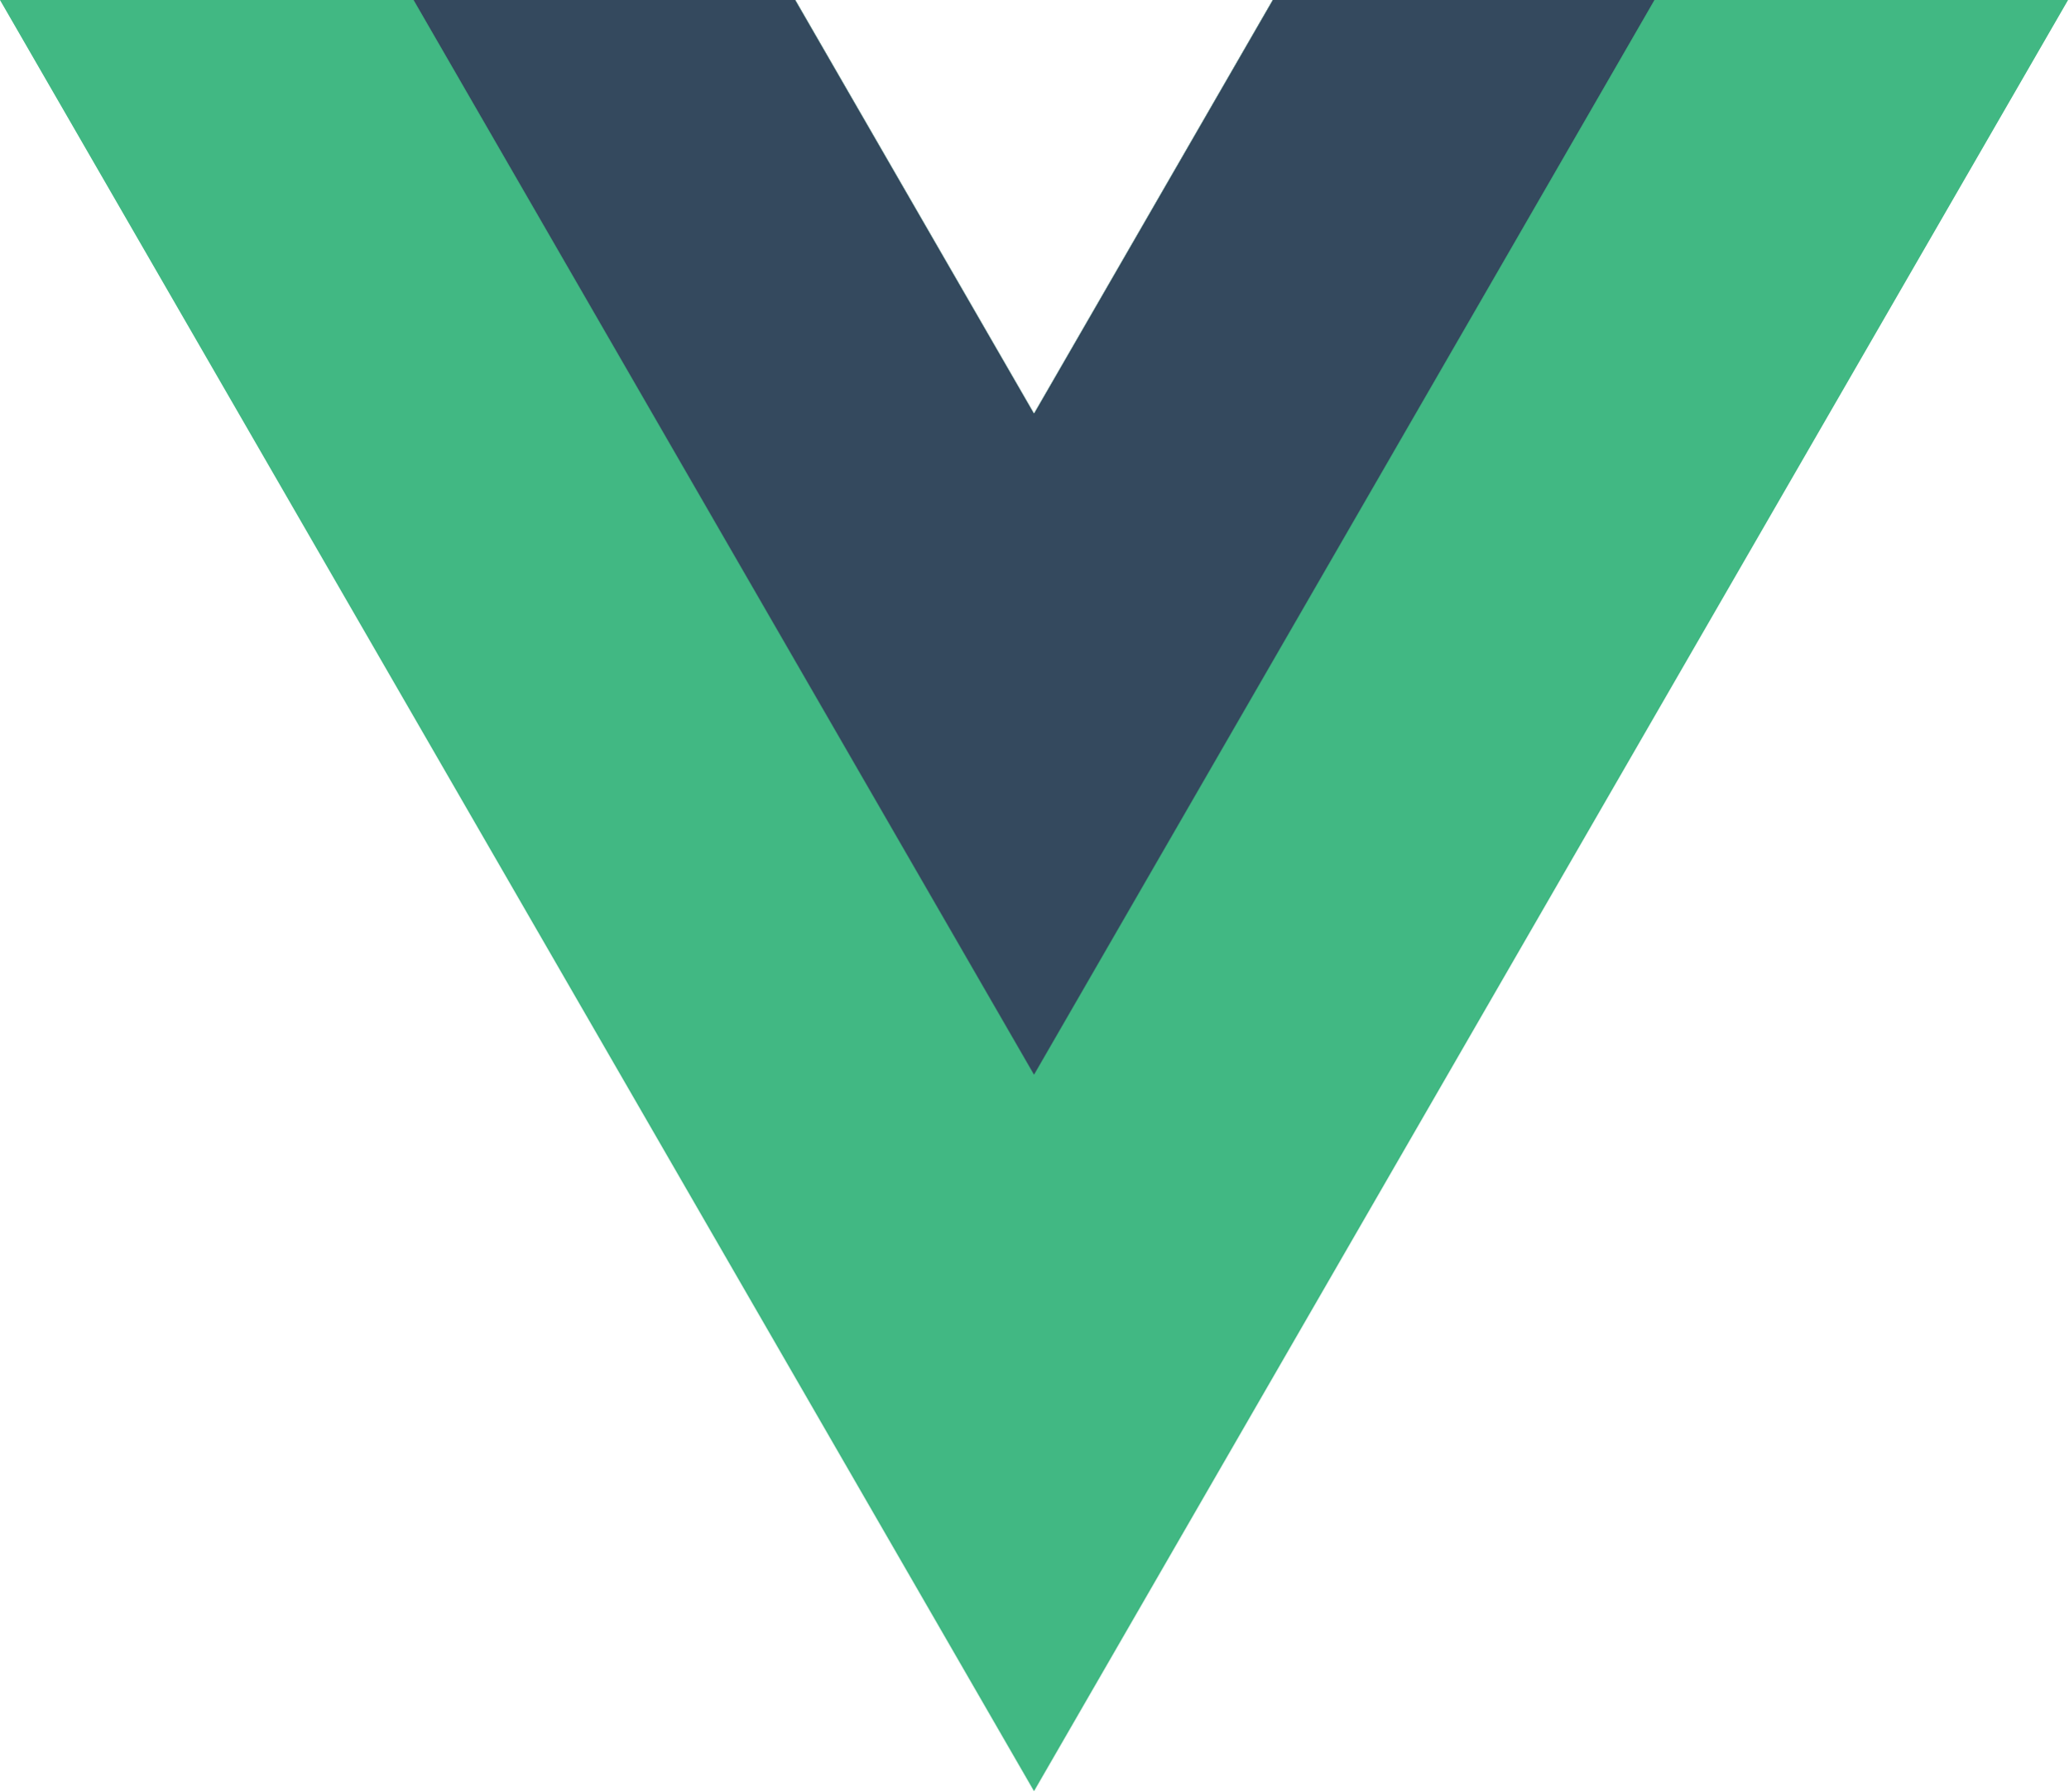
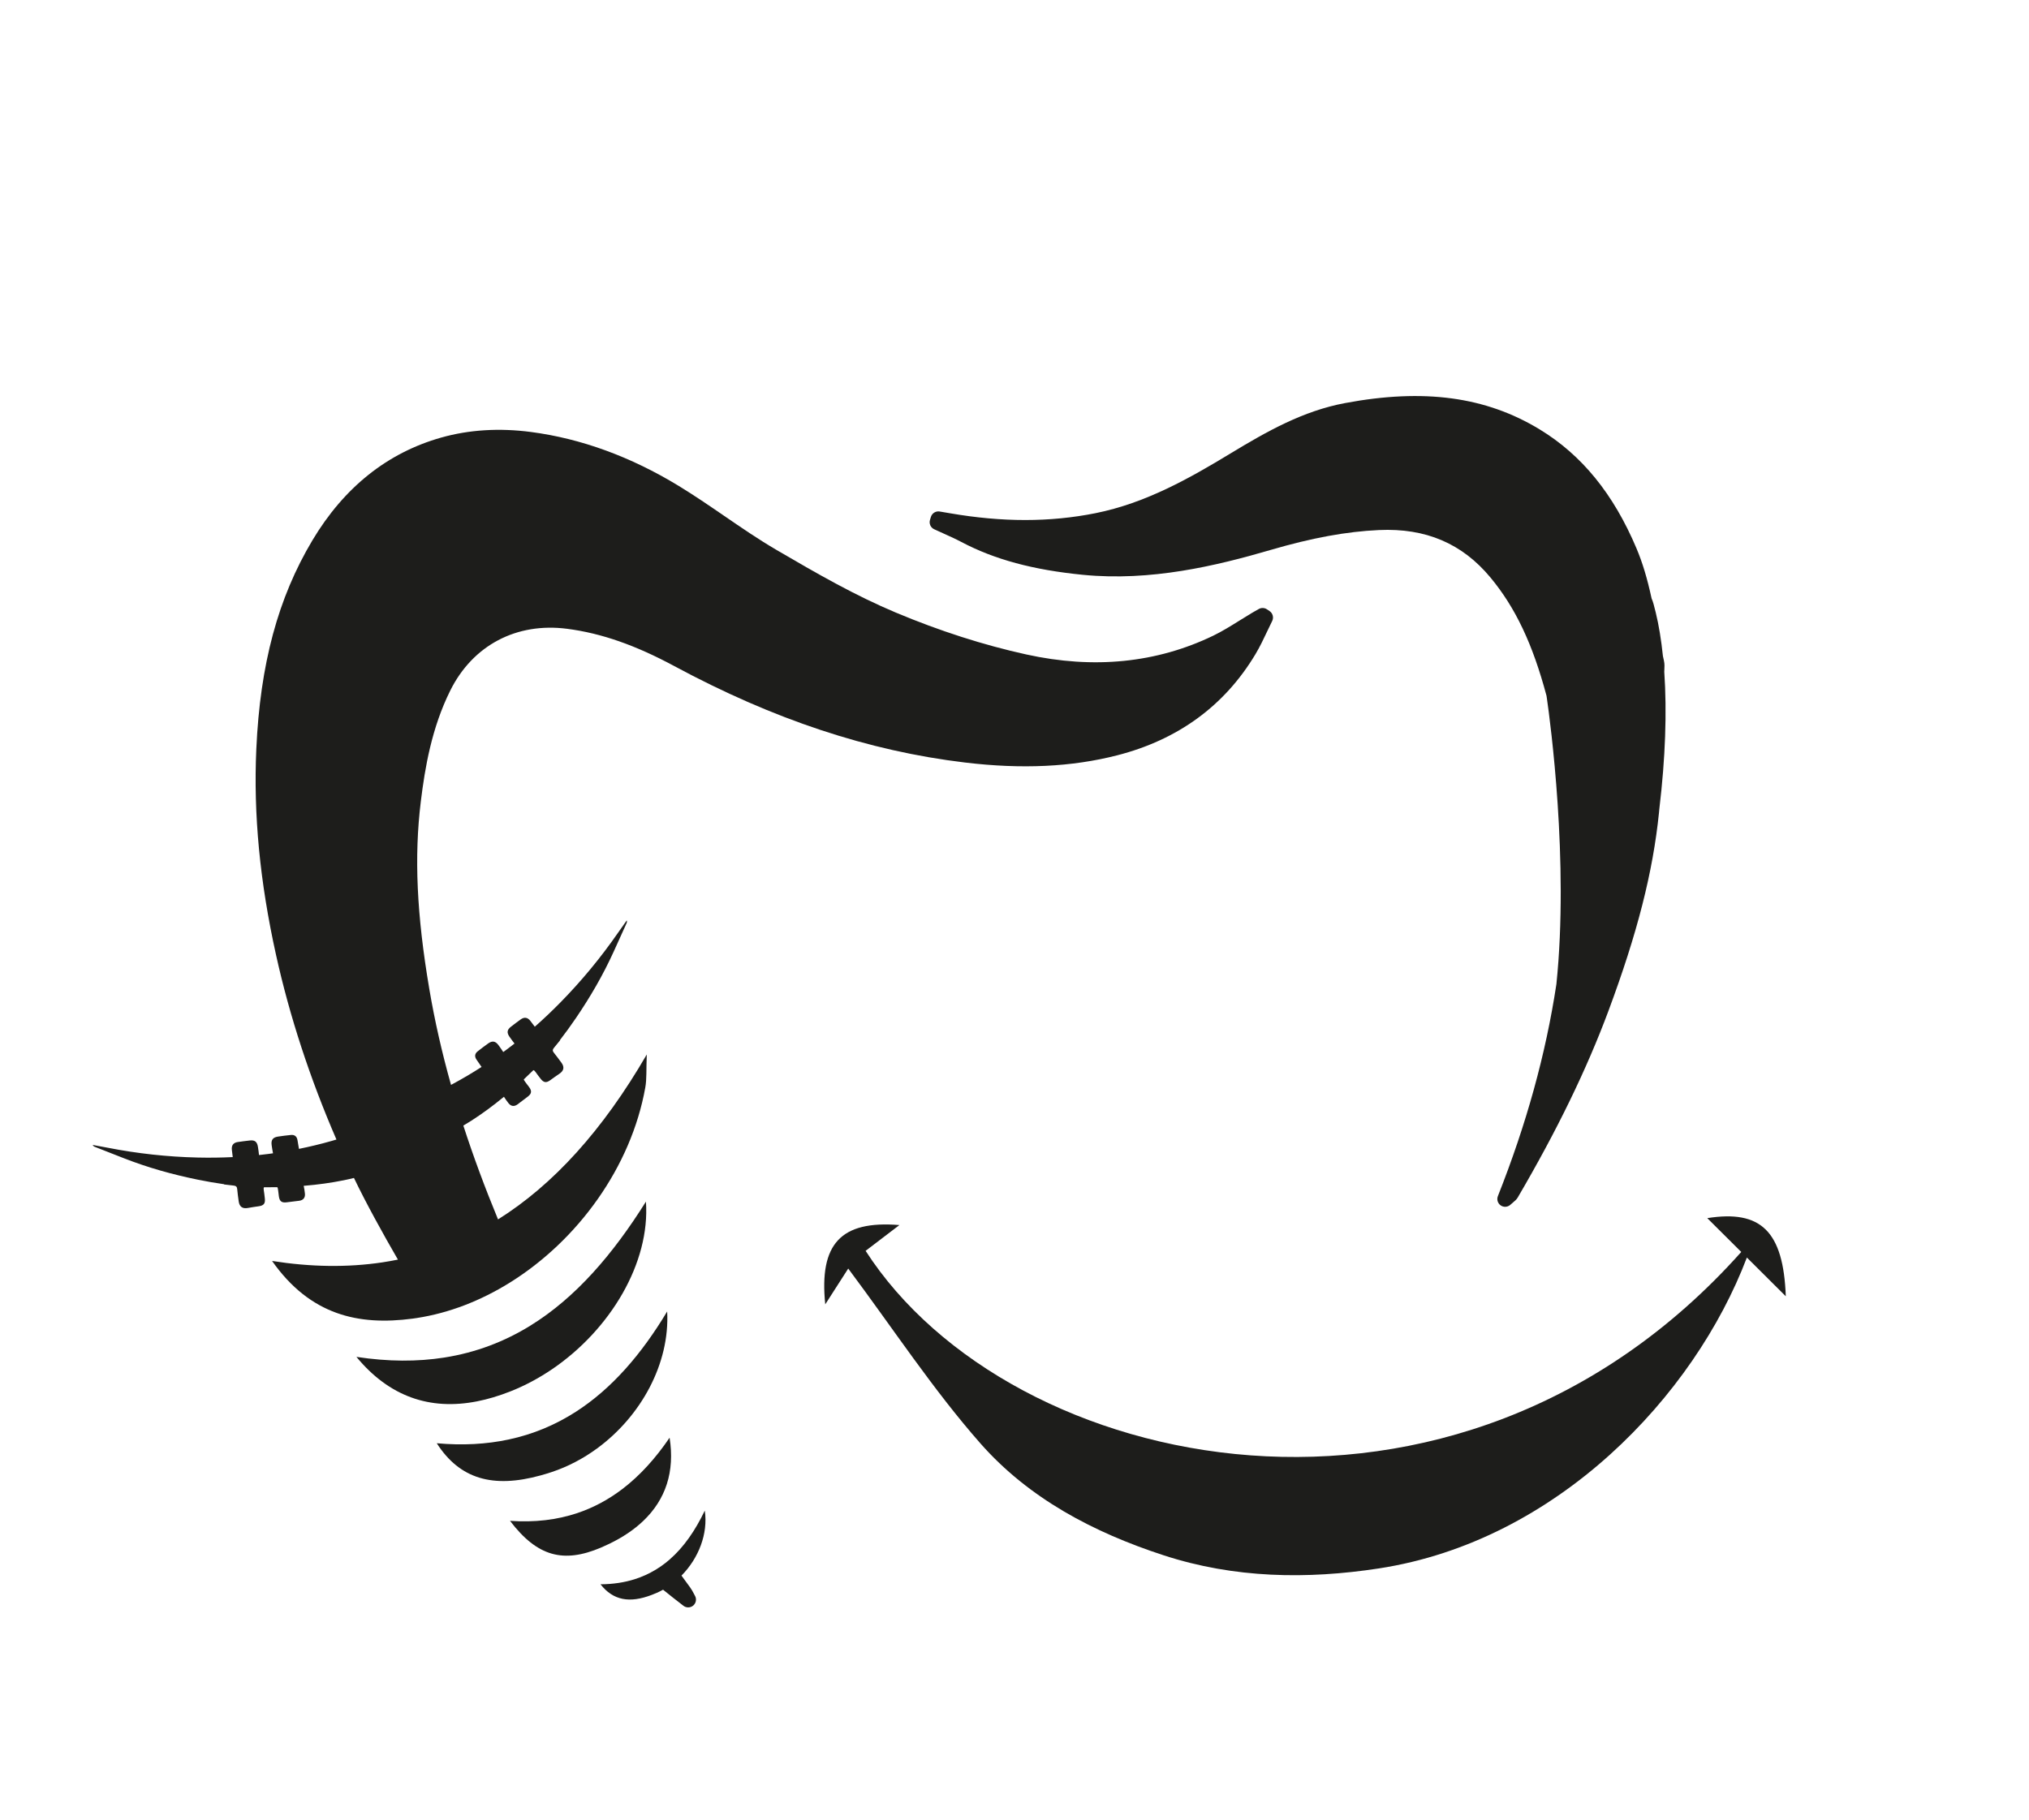
- <svg xmlns="http://www.w3.org/2000/svg" viewBox="0 0 261.76 226.69">
-   <path d="M161.096.001l-30.225 52.351L100.647.001H-.005l130.877 226.688L261.749.001z" fill="#41b883" />
-   <path d="M161.096.001l-30.225 52.351L100.647.001H52.346l78.526 136.01L209.398.001z" fill="#34495e" />
+ <svg xmlns="http://www.w3.org/2000/svg" version="1.1" id="Calque_1" x="0px" y="0px" viewBox="0 0 1999.65 1793.88" style="enable-background:new 0 0 1999.65 1793.88;" xml:space="preserve">
+   <style type="text/css">
+ 	.st0{fill:#1D1D1B;}
+ </style>
+   <path class="st0" d="M1640.19,662.11c0.02-0.63,0.05-1.26,0.09-1.9c0.15-2.67,0.32-5.69-0.41-8.91c-0.32-1.4-0.62-2.8-0.92-4.19  l-0.08-0.36c-1.63-15.85-4.07-30.67-7.06-42.86c-1.57-6.38-2.68-10.92-4.11-13.99c-4.34-20-8.94-35.23-14.87-49.3  c-22.65-53.71-53.91-92.11-95.58-117.41c-53-32.18-113.89-40.41-191.63-25.86c-41.47,7.76-76.97,27.86-112.7,49.53  c-40.23,24.41-83.65,49.08-133.26,59.01c-44.83,8.98-91.76,9-143.48,0.07c-2.36-0.41-4.71-0.8-7.08-1.2l-3.03-0.51  c-3.8-0.64-7.49,1.63-8.63,5.31l-0.9,2.94c-1.13,3.67,0.62,7.6,4.1,9.22c2.87,1.34,5.77,2.64,8.66,3.94  c6.31,2.83,12.26,5.5,18.08,8.58c32.69,17.29,70.81,27.59,119.98,32.42c66.64,6.54,130.77-8.71,184.71-24.48  c40.91-11.97,74.92-18.21,107.03-19.66c46.04-2.08,81.95,13.23,109.82,46.81c24.58,29.62,41.61,65.57,55.22,116.55  c0,0,0.16,1.04,0.45,3.04c3.17,22.07,21.79,160.3,9.29,281.27c-10.45,68.89-29.53,137.93-57.66,208.93  c-1.32,3.33-0.16,7.13,2.79,9.16c1.31,0.91,2.83,1.35,4.35,1.35c1.87,0,3.73-0.68,5.19-2.02c1.13-1.04,2.06-1.81,2.81-2.44  c1.68-1.4,3.26-2.72,4.47-4.78c38.63-65.97,67.87-126.15,89.4-183.99c28.44-76.41,43.79-136.67,49.77-195.39  c0.06-0.63,0.12-1.27,0.17-1.9l0.18-1.81C1641.3,747.31,1642.92,701.84,1640.19,662.11" />
+   <path class="st0" d="M636.59,1184.52c-32.4,51.66-68.99,94.54-114.02,122.31c-25.37,15.65-53.43,26.5-84.93,31.43  c-26.25,4.1-54.89,4.09-86.37-0.7c32.19,39.05,72.27,52.98,118.87,43.84c10.72-2.1,21.78-5.42,33.17-9.94  c14.41-5.72,28.2-13.16,41.09-21.94C601.62,1310.49,640.87,1244.82,636.59,1184.52z" />
+   <path class="st0" d="M657.52,1292.79c-25.16,41.94-54.43,76-90,98.88c-20,12.86-42,22.18-66.38,27.37  c-21.61,4.6-45.08,5.97-70.69,3.66c22.63,35.33,55.36,44.65,102.29,31.72c3.57-0.98,7.21-2.08,10.94-3.32  c16.08-5.34,31.21-13.35,44.87-23.37C631.75,1396.03,660.23,1344.18,657.52,1292.79z" />
+   <g>
+     <path class="st0" d="M683.73,1570.84c-0.99-1.88-2.1-4.01-3.61-6.06c-2.85-3.85-5.67-7.73-8.49-11.61l0,0   c16.84-17.08,26.35-41.29,22.95-64.07c-9.24,19.38-20.43,35.77-34.46,48.05l0,0c-1.34,1.17-2.7,2.33-4.1,3.42   c-6.12,4.82-12.78,8.88-20.01,12.13c-3.38,1.52-6.87,2.88-10.51,4.03c-10.13,3.2-21.31,4.93-33.68,5   c12.46,15.88,28.56,18.84,50.43,10.49c1.66-0.63,3.36-1.33,5.09-2.09c2.09-0.92,4.12-1.95,6.12-3.06   c6.64,5.36,13.33,10.65,20.09,15.84c1.38,1.07,3.03,1.6,4.68,1.6c1.8,0,3.6-0.63,5.04-1.88c2.76-2.4,3.45-6.41,1.64-9.59   C684.5,1572.32,684.11,1571.58,683.73,1570.84z" />
+     <path class="st0" d="M600.65,1521.74c13.18-6.4,24.31-13.91,33.3-22.48c22.1-21.07,31.26-48.59,25.96-82.04   c-13.85,20.37-29.24,37.39-46.54,50.59c-13.6,10.37-28.38,18.38-44.53,23.77c-19.88,6.63-41.83,9.33-66.21,7.6   c26.92,35.38,52.74,42.04,89.7,26.36C595.19,1524.32,597.96,1523.05,600.65,1521.74z" />
+   </g>
+   <path class="st0" d="M568.15,1247.3" />
+   <path class="st0" d="M1759.96,1277.82c-2.36-64.24-24.59-85.43-77.38-77.03c10.83,10.78,22.07,21.96,33.49,33.33  c-281.25,315.37-720.78,219.7-862.98-1.09c10.49-8,21.13-16.11,33.32-25.41c-57.93-4.73-79.2,18.7-73.09,78.15  c8.74-13.63,17.13-26.69,22.64-35.28c44.54,59.65,83.56,119.27,130.15,172.23c47.85,54.4,111.59,87.91,180.78,110.46  c69.68,22.71,141.19,23.77,211.97,12.92c175.46-26.9,310.85-169.82,362.75-306.47C1734.26,1252.25,1747.13,1265.06,1759.96,1277.82z  " />
+   <path class="st0" d="M1251.17,602.35l-2.57-1.71c-2.42-1.62-5.55-1.72-8.08-0.28l-1.99,1.13c-1.52,0.86-3.04,1.72-4.55,2.61  c-4.17,2.47-8.29,5.04-12.41,7.62c-8.8,5.49-17.12,10.68-25.96,14.95c-55.74,26.89-117.7,33.1-184.15,18.47  c-42.12-9.27-85.37-23.15-128.54-41.26c-39.58-16.6-76.83-37.87-117.95-61.95c-17.45-10.22-34.56-21.95-51.11-33.29  c-14.61-10.02-29.72-20.37-45.17-29.78c-47.16-28.71-96.06-46.55-145.35-53.02c-31.28-4.11-61.06-2.26-88.51,5.5  c-53.01,14.98-95.69,49.02-126.87,101.17c-34,56.87-51.59,122.26-55.35,205.78c-2.91,64.46,3.46,130.94,19.47,203.22  c13.4,60.48,33.38,121.5,59.49,181.79c-1.64,0.49-3.28,0.98-4.93,1.45c-10.56,3.01-21.23,5.58-32,7.76  c-0.46-2.89-0.97-5.78-1.47-8.67c-0.63-3.63-2.85-5.42-6.51-5.03c-4.29,0.45-8.58,0.94-12.84,1.62c-4.93,0.78-6.77,3.3-6.12,8.26  c0.36,2.74,0.84,5.47,1.37,8.18c-1.58,0.22-3.15,0.45-4.73,0.66c-3.02,0.39-6.04,0.74-9.07,1.07c-0.27-2.73-0.65-5.46-1.09-8.17  c-0.82-5.05-3.13-6.77-8.16-6.17c-3.91,0.47-7.83,0.92-11.72,1.51c-4.36,0.66-6.3,3.32-5.79,7.71c0.28,2.38,0.54,4.76,0.87,7.14  c-11.45,0.56-22.93,0.7-34.44,0.44c-29.9-0.68-59.47-3.93-88.8-9.67c-4.92-0.96-9.86-1.84-14.8-2.75c0.55,1.06,1.29,1.56,2.1,1.87  c9.5,3.74,19.01,7.45,28.51,11.18c23.58,9.25,47.86,16.05,72.66,21.11c8.71,1.78,17.46,3.33,26.25,4.56l0,0.24  c3.11,0.36,6.23,0.72,9.34,1.08c2.27,0.26,3.34,1.01,3.55,3.35c0.37,4.11,0.94,8.2,1.51,12.29c0.74,5.33,3.82,7.42,9.09,6.44  c3.58-0.67,7.19-1.18,10.79-1.7c4.84-0.7,6.43-2.73,5.86-7.68c-0.32-2.8-0.59-5.6-1.07-8.37c-0.2-1.16-0.15-2.04,0.26-2.64  c4.37,0.04,8.74,0.02,13.11-0.08c0.19,0.25,0.33,0.5,0.38,0.73c0.6,2.74,0.78,5.57,1.17,8.35c0.66,4.75,2.73,6.39,7.42,5.85  c4.19-0.48,8.39-0.99,12.57-1.55c3.99-0.54,6.04-2.94,5.69-6.95c-0.23-2.61-0.72-5.2-1.23-7.78c0.21-0.02,0.42-0.03,0.63-0.05  c13.03-1.06,26.07-2.84,38.88-5.43c3.37-0.68,6.71-1.46,10.03-2.28c12.01,25.05,28.9,55.59,43.32,80.49  c-5.1,1.03-10.23,1.95-15.41,2.73c-34.43,5.15-70.62,4.59-108.61-1.4c37.61,53.48,85.2,63.9,138.35,56.87  c1.43-0.19,2.85-0.4,4.27-0.62c31.99-4.9,63.13-17.13,91.63-34.85c67.16-41.76,119.6-113.98,133.58-192.47  c1.48-8.28,0.83-16.95,1.45-32.48c-43.42,74.9-92.23,128.51-146.59,162.59c-13.1-31.73-24.47-62.47-34.19-92.48  c2.65-1.55,5.28-3.14,7.87-4.81c10.99-7.07,21.59-14.88,31.67-23.2c0.16-0.13,0.32-0.27,0.48-0.4c1.43,2.2,2.89,4.4,4.54,6.43  c2.54,3.12,5.68,3.42,8.92,1.02c3.39-2.51,6.75-5.07,10.1-7.65c3.74-2.88,4.08-5.5,1.24-9.37c-1.66-2.27-3.51-4.42-4.99-6.8  c-0.12-0.2-0.2-0.48-0.24-0.79c3.2-2.98,6.35-6.01,9.45-9.08c0.71,0.15,1.37,0.74,2.03,1.71c1.59,2.32,3.35,4.52,5.07,6.75  c3.04,3.94,5.59,4.29,9.55,1.42c2.95-2.14,5.89-4.29,8.93-6.3c4.46-2.97,5.21-6.61,2.03-10.95c-2.44-3.33-4.89-6.66-7.48-9.86  c-1.48-1.82-1.23-3.1,0.21-4.88c1.98-2.43,3.97-4.85,5.95-7.28l-0.17-0.18c5.44-7,10.64-14.21,15.65-21.56  c14.25-20.91,26.93-42.71,37.39-65.78c4.22-9.3,8.45-18.59,12.65-27.89c0.36-0.79,0.54-1.66,0.2-2.81  c-2.9,4.09-5.84,8.16-8.69,12.29c-17.03,24.56-35.98,47.5-56.94,68.82c-8.07,8.21-16.39,16.11-25,23.69  c-1.42-1.93-2.89-3.83-4.35-5.73c-2.69-3.5-5.93-4.06-9.52-1.5c-3.21,2.29-6.33,4.7-9.46,7.09c-4.03,3.07-4.49,5.92-1.56,10.11  c1.57,2.25,3.2,4.47,4.91,6.61c-2.4,1.87-4.81,3.73-7.25,5.55c-1.28,0.96-2.57,1.89-3.85,2.83c-1.51-2.32-3.07-4.6-4.72-6.82  c-2.99-4.01-6.06-4.54-10.15-1.66c-3.52,2.49-6.94,5.13-10.34,7.79c-2.9,2.27-3.25,5.1-1.16,8.15c1.66,2.42,3.3,4.84,4.99,7.24  c-9.24,5.95-18.69,11.54-28.35,16.74c-0.58,0.31-1.17,0.62-1.76,0.93c-9.03-32.13-16.13-63.49-21.37-94.39  c-12.46-73.41-15.06-130.45-8.4-184.93c4.09-33.45,10.73-72.61,29.05-109.43c22.18-44.59,65.26-67.34,115.22-60.83  c33.56,4.36,67.12,16.05,105.6,36.78c97.57,52.55,191.28,83.64,286.46,95.04c56.1,6.72,105.18,4.39,150.06-7.13  c59.91-15.38,105.7-48.86,136.1-99.52c4.44-7.4,8.13-15.19,11.69-22.73c1.61-3.4,3.22-6.81,4.9-10.17  C1255.49,608.7,1254.38,604.5,1251.17,602.35z" />
</svg>
